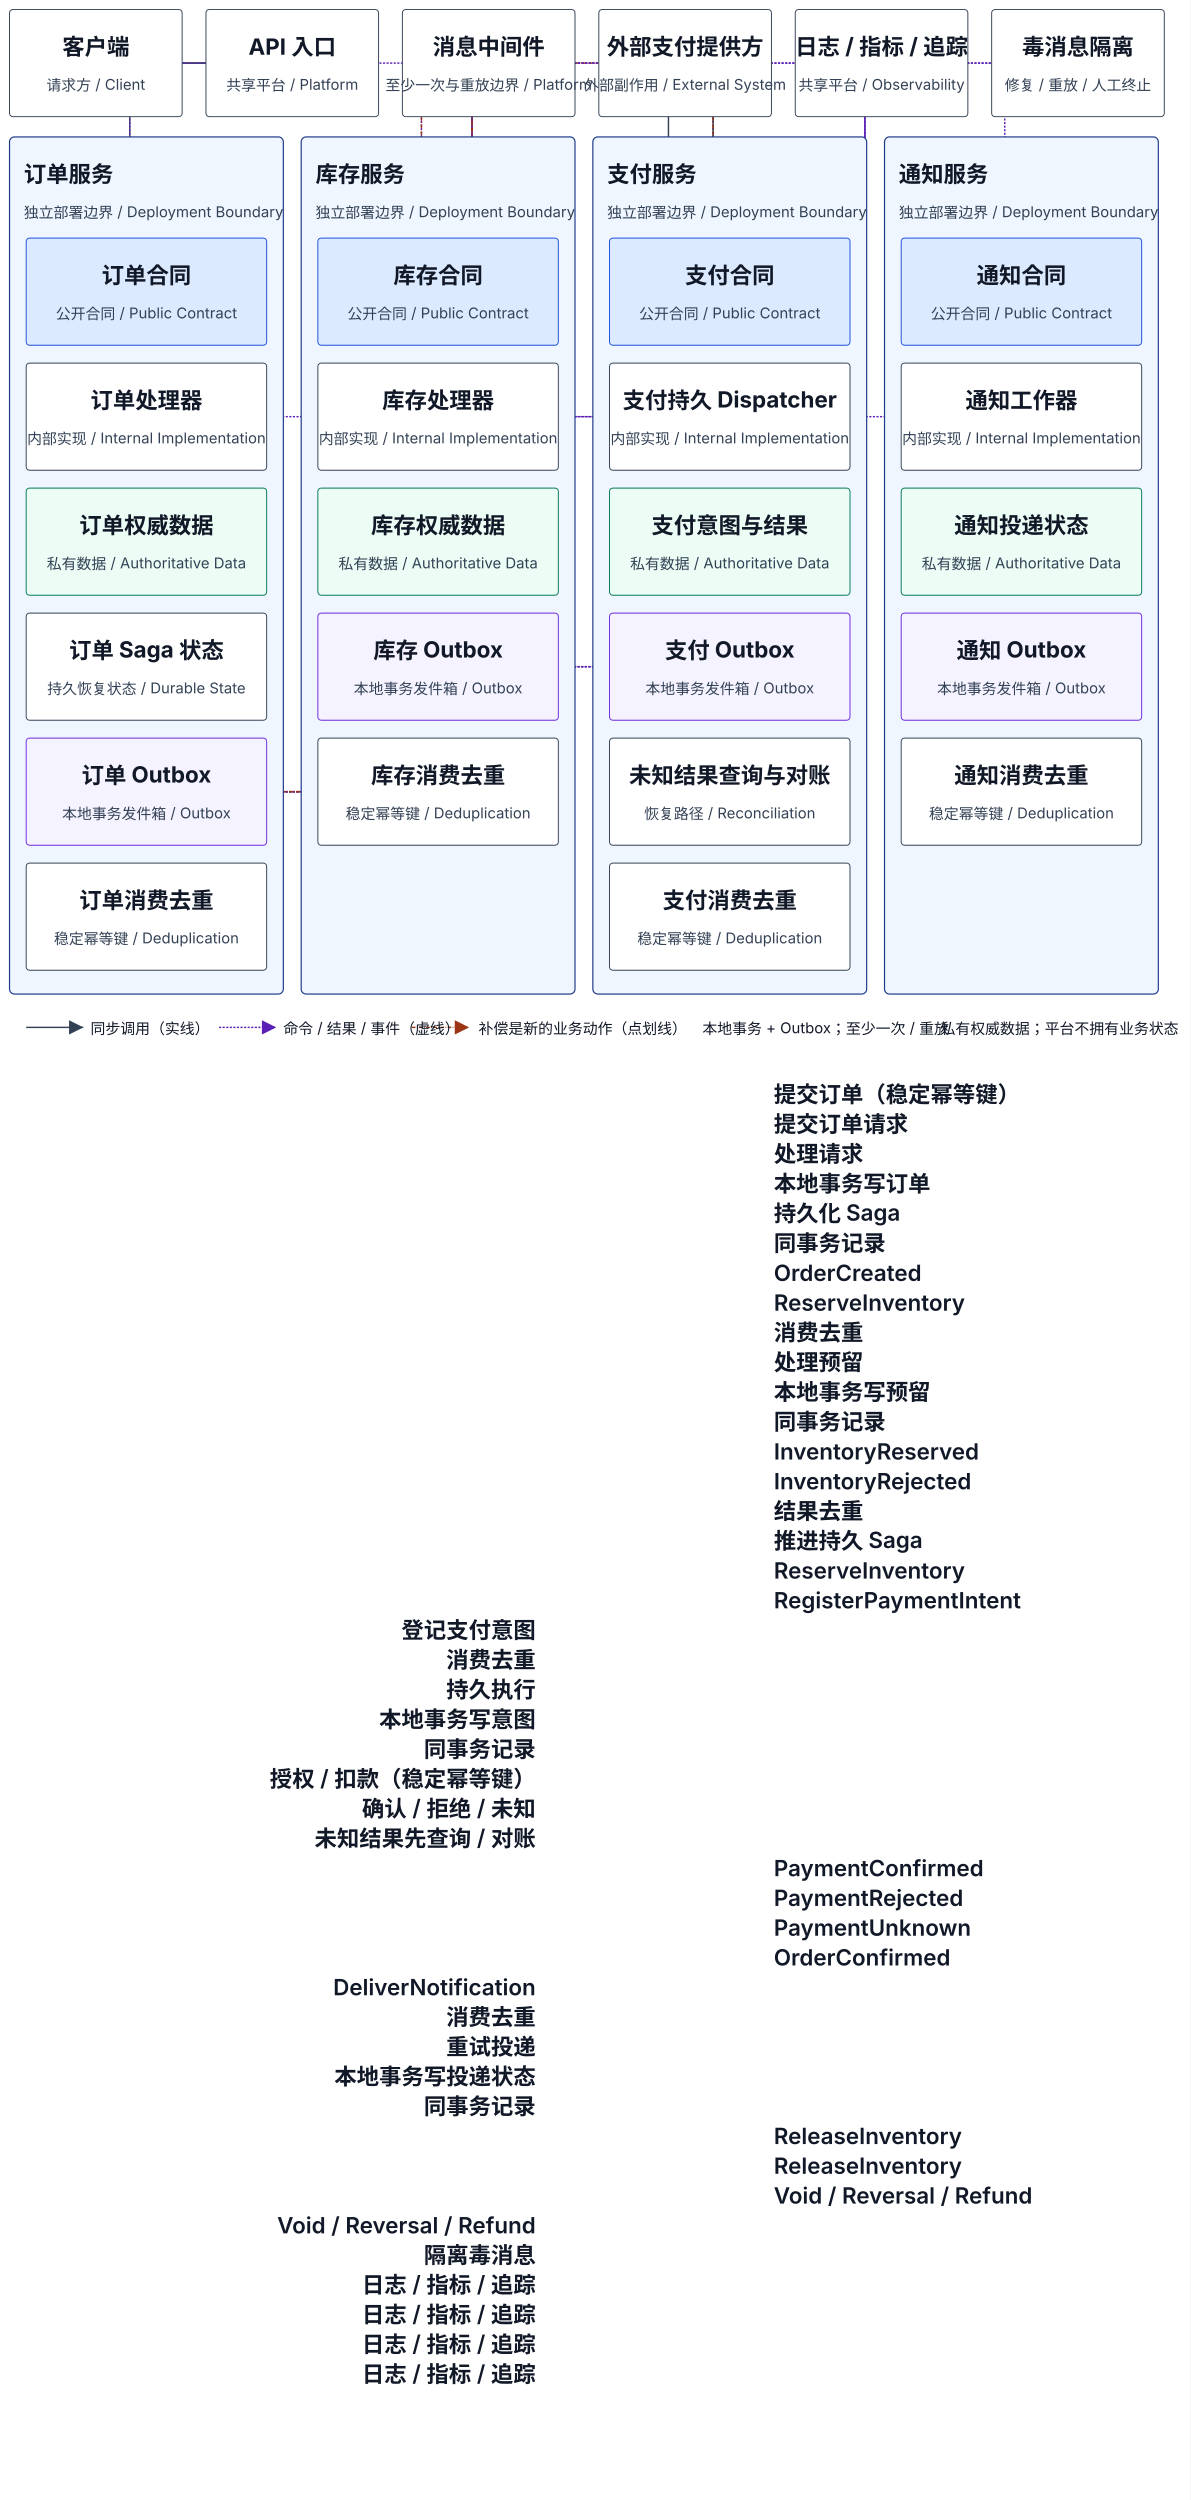
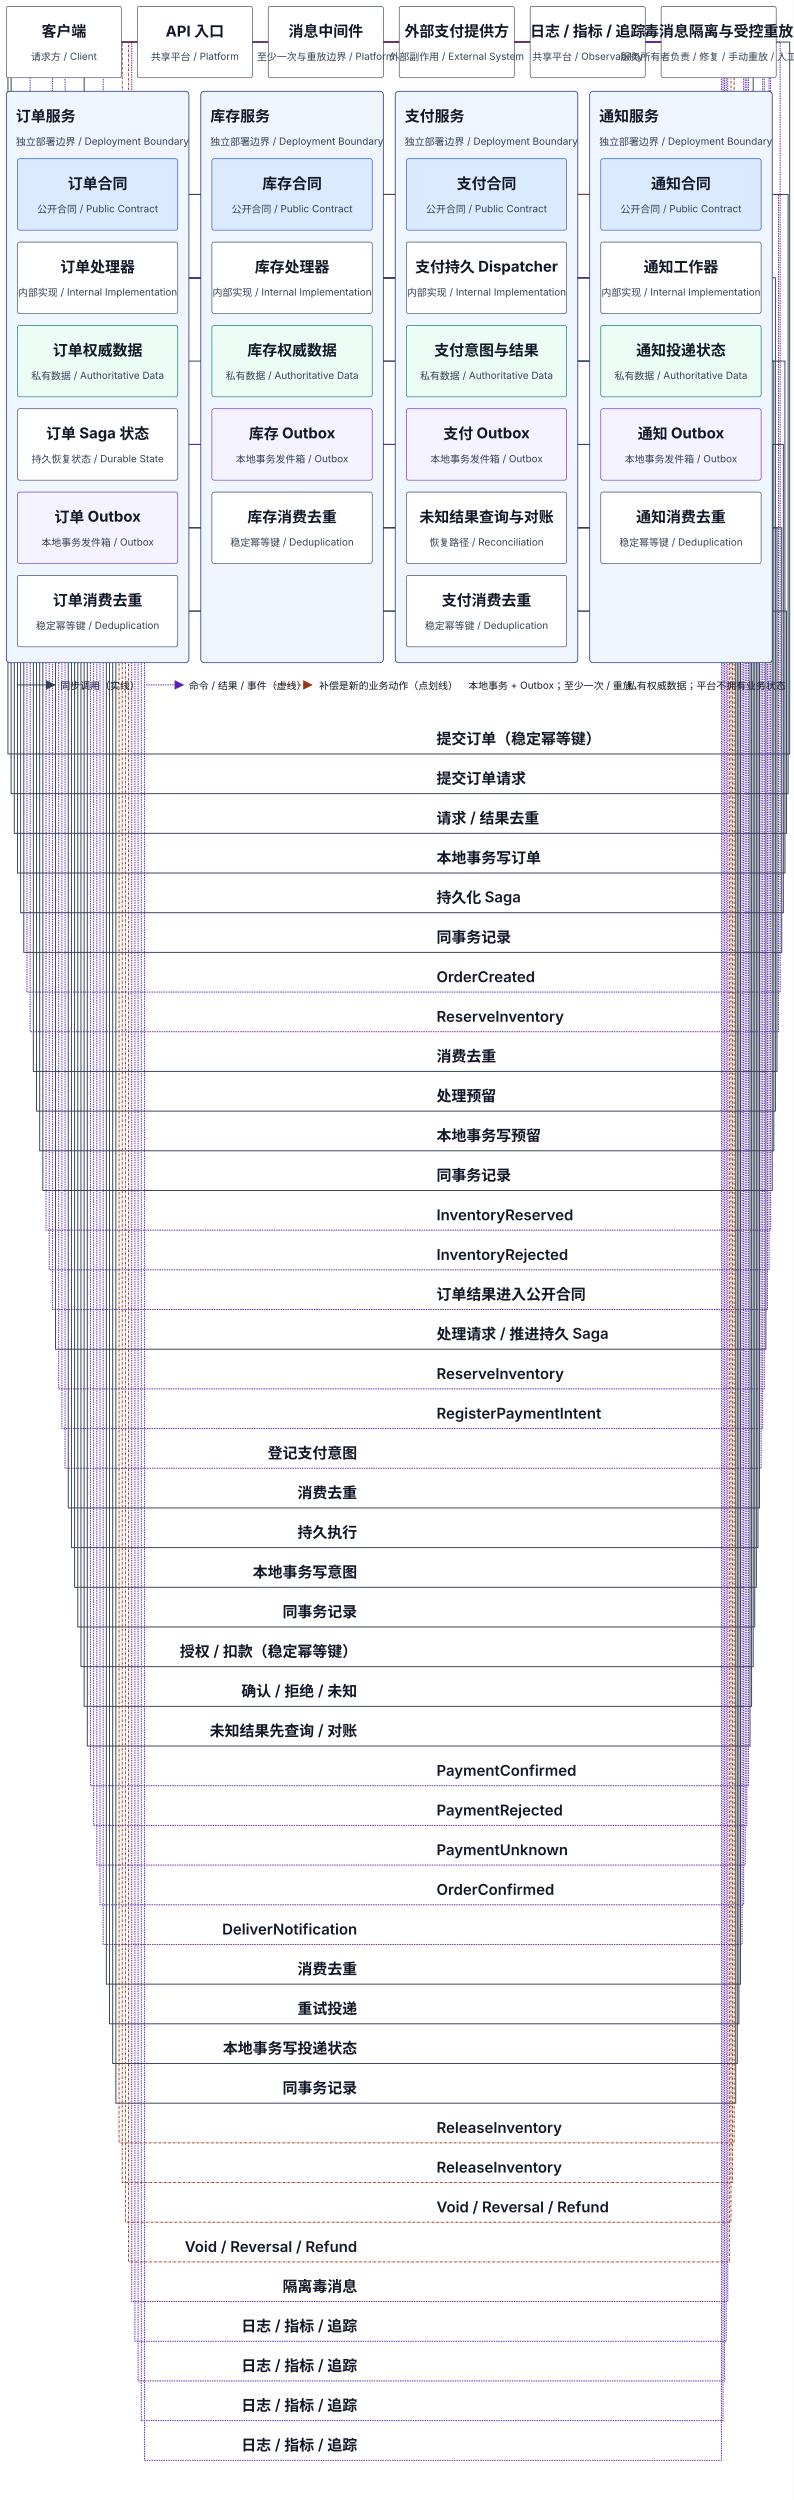
- <svg xmlns="http://www.w3.org/2000/svg" viewBox="0 0 10000 21000" role="img" aria-labelledby="sty05-title sty05-desc" data-authoring-to-render-scale="0.08" data-edge-stroke-clearance-css="8" data-edge-marker-clearance-css="16" data-edge-node-clearance-css="12" data-edge-boundary-clearance-css="12" data-header-inner-stroke-padding-css="12">
+ <svg xmlns="http://www.w3.org/2000/svg" viewBox="0 0 10000 31500" role="img" aria-labelledby="sty05-title sty05-desc" data-authoring-to-render-scale="0.08" data-edge-stroke-clearance-css="8" data-edge-marker-clearance-css="16" data-edge-node-clearance-css="12" data-edge-boundary-clearance-css="12" data-header-inner-stroke-padding-css="12" data-edge-own-stroke-max-clearance-css="24">
  <defs>
    <marker id="arrow-sync" viewBox="0 0 10 10" refX="10" refY="5" markerWidth="10" markerHeight="10" markerUnits="strokeWidth" orient="auto">
      <path d="M0 0 L10 5 L0 10 Z" fill="#334155" />
    </marker>
    <marker id="arrow-message" viewBox="0 0 10 10" refX="10" refY="5" markerWidth="10" markerHeight="10" markerUnits="strokeWidth" orient="auto">
      <path d="M0 0 L10 5 L0 10 Z" fill="#5B21B6" />
    </marker>
    <marker id="arrow-compensation" viewBox="0 0 10 10" refX="10" refY="5" markerWidth="10" markerHeight="10" markerUnits="strokeWidth" orient="auto">
      <path d="M0 0 L10 5 L0 10 Z" fill="#9A3412" />
    </marker>
  </defs>
  <style>
    text { font-family: Inter, "Noto Sans SC", "Microsoft YaHei", sans-serif; }
    .service-boundary { fill: #EFF6FF; stroke: #1E3A8A; stroke-width: 10; }
    .contract-node { fill: #DBEAFE; stroke: #1D4ED8; stroke-width: 8; }
    .process-node { fill: #FFFFFF; stroke: #334155; stroke-width: 8; }
    .data-node { fill: #ECFDF5; stroke: #047857; stroke-width: 8; }
    .outbox-node { fill: #F5F3FF; stroke: #6D28D9; stroke-width: 8; }
    .node-title, .boundary-title { fill: #111827; font-size: 188px; font-weight: 700; }
    .node-type { fill: #334155; font-size: 125px; }
    .sync { fill: none; stroke: #334155; stroke-width: 12; stroke-dasharray: none; marker-end: url(#arrow-sync); }
    .message { fill: none; stroke: #5B21B6; stroke-width: 12; stroke-dasharray: 18 12; marker-end: url(#arrow-message); }
    .compensation { fill: none; stroke: #9A3412; stroke-width: 12; stroke-dasharray: 30 12 6 12; marker-end: url(#arrow-compensation); }
    .edge-label { fill: #111827; font-size: 188px; font-weight: 600; }
    .legend-label { fill: #111827; font-size: 125px; }
  </style>
-   <rect data-canvas-role="background" x="0" y="0" width="10000" height="21000" fill="#FFFFFF" />
-   <path class="edge sync" data-edge-id="request-entry" data-source="client" data-target="api-entry" d="M805 530 H2315 V530 H2455" />
-   <text class="edge-label" data-edge-id="request-entry" x="6500" y="9260">提交订单（稳定幂等键）</text>
-   <path class="edge sync" data-edge-id="api-order-request" data-source="api-entry" data-target="order-contract" d="M2455 530 H1090 V2450 H1230" />
-   <text class="edge-label" data-edge-id="api-order-request" x="6500" y="9510">提交订单请求</text>
-   <path class="edge sync" data-edge-id="order-contract-dispatch" data-source="order-contract" data-target="order-handler" d="M1230 2450 H1090 V3500 H1230" />
-   <text class="edge-label" data-edge-id="order-contract-dispatch" x="6500" y="9760">处理请求</text>
-   <path class="edge sync" data-edge-id="order-owned-data-write" data-source="order-handler" data-target="order-data" d="M1230 3500 H1090 V4550 H1230" />
-   <text class="edge-label" data-edge-id="order-owned-data-write" x="6500" y="10010">本地事务写订单</text>
-   <path class="edge sync" data-edge-id="order-saga-state-write" data-source="order-handler" data-target="order-saga-state" d="M1230 3500 H1090 V5600 H1230" />
-   <text class="edge-label" data-edge-id="order-saga-state-write" x="6500" y="10260">持久化 Saga</text>
-   <path class="edge sync" data-edge-id="order-outbox-write" data-source="order-handler" data-target="order-outbox" d="M1230 3500 H1090 V6650 H1230" />
-   <text class="edge-label" data-edge-id="order-outbox-write" x="6500" y="10510">同事务记录</text>
-   <path class="edge message" data-edge-id="order-created" data-source="order-outbox" data-target="message-broker" d="M1230 6650 H3965 V530 H4105" />
-   <text class="edge-label" data-edge-id="order-created" x="6500" y="10760">OrderCreated</text>
-   <path class="edge message" data-edge-id="reserve-inventory-command" data-source="message-broker" data-target="inventory-contract" d="M4105 530 H3540 V2450 H3680" />
-   <text class="edge-label" data-edge-id="reserve-inventory-command" x="6500" y="11010">ReserveInventory</text>
-   <path class="edge sync" data-edge-id="inventory-consumer-deduplication" data-source="inventory-contract" data-target="inventory-consumer-dedup" d="M3680 2450 H3540 V6650 H3680" />
-   <text class="edge-label" data-edge-id="inventory-consumer-deduplication" x="6500" y="11260">消费去重</text>
-   <path class="edge sync" data-edge-id="inventory-contract-dispatch" data-source="inventory-consumer-dedup" data-target="inventory-handler" d="M3680 6650 H3540 V3500 H3680" />
-   <text class="edge-label" data-edge-id="inventory-contract-dispatch" x="6500" y="11510">处理预留</text>
-   <path class="edge sync" data-edge-id="inventory-owned-data-write" data-source="inventory-handler" data-target="inventory-data" d="M3680 3500 H3540 V4550 H3680" />
-   <text class="edge-label" data-edge-id="inventory-owned-data-write" x="6500" y="11760">本地事务写预留</text>
-   <path class="edge sync" data-edge-id="inventory-outbox-write" data-source="inventory-handler" data-target="inventory-outbox" d="M3680 3500 H3540 V5600 H3680" />
-   <text class="edge-label" data-edge-id="inventory-outbox-write" x="6500" y="12010">同事务记录</text>
-   <path class="edge message" data-edge-id="inventory-reserved-result" data-source="inventory-outbox" data-target="message-broker" d="M3680 5600 H3965 V530 H4105" />
-   <text class="edge-label" data-edge-id="inventory-reserved-result" x="6500" y="12260">InventoryReserved</text>
-   <path class="edge message" data-edge-id="inventory-rejected-result" data-source="inventory-outbox" data-target="message-broker" d="M3680 5600 H3965 V530 H4105" />
-   <text class="edge-label" data-edge-id="inventory-rejected-result" x="6500" y="12510">InventoryRejected</text>
-   <path class="edge message" data-edge-id="order-result-deduplication" data-source="message-broker" data-target="order-consumer-dedup" d="M4105 530 H1090 V7700 H1230" />
-   <text class="edge-label" data-edge-id="order-result-deduplication" x="6500" y="12760">结果去重</text>
-   <path class="edge sync" data-edge-id="order-result-dispatch" data-source="order-consumer-dedup" data-target="order-handler" d="M1230 7700 H1090 V3500 H1230" />
-   <text class="edge-label" data-edge-id="order-result-dispatch" x="6500" y="13010">推进持久 Saga</text>
-   <path class="edge message" data-edge-id="reserve-inventory-publication" data-source="order-outbox" data-target="message-broker" d="M1230 6650 H3965 V530 H4105" />
-   <text class="edge-label" data-edge-id="reserve-inventory-publication" x="6500" y="13260">ReserveInventory</text>
-   <path class="edge message" data-edge-id="register-payment-intent" data-source="order-outbox" data-target="message-broker" d="M1230 6650 H3965 V530 H4105" />
-   <text class="edge-label" data-edge-id="register-payment-intent" x="6500" y="13510">RegisterPaymentIntent</text>
-   <path class="edge message" data-edge-id="payment-command-delivery" data-source="message-broker" data-target="payment-contract" d="M4105 530 H5990 V2450 H6130" />
-   <text class="edge-label" data-edge-id="payment-command-delivery" x="4500" text-anchor="end" y="13760">登记支付意图</text>
-   <path class="edge sync" data-edge-id="payment-consumer-deduplication" data-source="payment-contract" data-target="payment-consumer-dedup" d="M6130 2450 H5990 V7700 H6130" />
-   <text class="edge-label" data-edge-id="payment-consumer-deduplication" x="4500" text-anchor="end" y="14010">消费去重</text>
-   <path class="edge sync" data-edge-id="payment-contract-dispatch" data-source="payment-consumer-dedup" data-target="payment-dispatcher" d="M6130 7700 H5990 V3500 H6130" />
-   <text class="edge-label" data-edge-id="payment-contract-dispatch" x="4500" text-anchor="end" y="14260">持久执行</text>
-   <path class="edge sync" data-edge-id="payment-owned-data-write" data-source="payment-dispatcher" data-target="payment-data" d="M6130 3500 H5990 V4550 H6130" />
-   <text class="edge-label" data-edge-id="payment-owned-data-write" x="4500" text-anchor="end" y="14510">本地事务写意图</text>
-   <path class="edge sync" data-edge-id="payment-outbox-write" data-source="payment-dispatcher" data-target="payment-outbox" d="M6130 3500 H5990 V5600 H6130" />
-   <text class="edge-label" data-edge-id="payment-outbox-write" x="4500" text-anchor="end" y="14760">同事务记录</text>
-   <path class="edge sync" data-edge-id="provider-authorization" data-source="payment-dispatcher" data-target="payment-provider" d="M6130 3500 H5615 V530 H5755" />
-   <text class="edge-label" data-edge-id="provider-authorization" x="4500" text-anchor="end" y="15010">授权 / 扣款（稳定幂等键）</text>
-   <path class="edge sync" data-edge-id="provider-result" data-source="payment-provider" data-target="payment-dispatcher" d="M5755 530 H5990 V3500 H6130" />
-   <text class="edge-label" data-edge-id="provider-result" x="4500" text-anchor="end" y="15260">确认 / 拒绝 / 未知</text>
-   <path class="edge sync" data-edge-id="payment-unknown-reconciliation" data-source="payment-dispatcher" data-target="payment-reconciliation" d="M6130 3500 H5990 V6650 H6130" />
-   <text class="edge-label" data-edge-id="payment-unknown-reconciliation" x="4500" text-anchor="end" y="15510">未知结果先查询 / 对账</text>
-   <path class="edge message" data-edge-id="payment-confirmed" data-source="payment-outbox" data-target="message-broker" d="M6130 5600 H3965 V530 H4105" />
-   <text class="edge-label" data-edge-id="payment-confirmed" x="6500" y="15760">PaymentConfirmed</text>
-   <path class="edge message" data-edge-id="payment-rejected" data-source="payment-outbox" data-target="message-broker" d="M6130 5600 H3965 V530 H4105" />
-   <text class="edge-label" data-edge-id="payment-rejected" x="6500" y="16010">PaymentRejected</text>
-   <path class="edge message" data-edge-id="payment-unknown" data-source="payment-outbox" data-target="message-broker" d="M6130 5600 H3965 V530 H4105" />
-   <text class="edge-label" data-edge-id="payment-unknown" x="6500" y="16260">PaymentUnknown</text>
-   <path class="edge message" data-edge-id="order-confirmed" data-source="order-outbox" data-target="message-broker" d="M1230 6650 H3965 V530 H4105" />
-   <text class="edge-label" data-edge-id="order-confirmed" x="6500" y="16510">OrderConfirmed</text>
-   <path class="edge message" data-edge-id="notification-delivery" data-source="message-broker" data-target="notification-contract" d="M4105 530 H8440 V2450 H8580" />
-   <text class="edge-label" data-edge-id="notification-delivery" x="4500" text-anchor="end" y="16760">DeliverNotification</text>
-   <path class="edge sync" data-edge-id="notification-consumer-deduplication" data-source="notification-contract" data-target="notification-consumer-dedup" d="M8580 2450 H8440 V6650 H8580" />
-   <text class="edge-label" data-edge-id="notification-consumer-deduplication" x="4500" text-anchor="end" y="17010">消费去重</text>
-   <path class="edge sync" data-edge-id="notification-contract-dispatch" data-source="notification-consumer-dedup" data-target="notification-worker" d="M8580 6650 H8440 V3500 H8580" />
-   <text class="edge-label" data-edge-id="notification-contract-dispatch" x="4500" text-anchor="end" y="17260">重试投递</text>
-   <path class="edge sync" data-edge-id="notification-owned-data-write" data-source="notification-worker" data-target="notification-data" d="M8580 3500 H8440 V4550 H8580" />
-   <text class="edge-label" data-edge-id="notification-owned-data-write" x="4500" text-anchor="end" y="17510">本地事务写投递状态</text>
-   <path class="edge sync" data-edge-id="notification-outbox-write" data-source="notification-worker" data-target="notification-outbox" d="M8580 3500 H8440 V5600 H8580" />
-   <text class="edge-label" data-edge-id="notification-outbox-write" x="4500" text-anchor="end" y="17760">同事务记录</text>
-   <path class="edge compensation" data-edge-id="release-inventory-compensation-publication" data-source="order-outbox" data-target="message-broker" d="M1230 6650 H3965 V530 H4105" />
-   <text class="edge-label" data-edge-id="release-inventory-compensation-publication" x="6500" y="18010">ReleaseInventory</text>
-   <path class="edge compensation" data-edge-id="release-inventory-compensation" data-source="message-broker" data-target="inventory-contract" d="M4105 530 H3540 V2450 H3680" />
-   <text class="edge-label" data-edge-id="release-inventory-compensation" x="6500" y="18260">ReleaseInventory</text>
-   <path class="edge compensation" data-edge-id="payment-compensation-publication" data-source="order-outbox" data-target="message-broker" d="M1230 6650 H3965 V530 H4105" />
-   <text class="edge-label" data-edge-id="payment-compensation-publication" x="6500" y="18510">Void / Reversal / Refund</text>
-   <path class="edge compensation" data-edge-id="payment-void-reversal-refund" data-source="message-broker" data-target="payment-contract" d="M4105 530 H5990 V2450 H6130" />
-   <text class="edge-label" data-edge-id="payment-void-reversal-refund" x="4500" text-anchor="end" y="18760">Void / Reversal / Refund</text>
-   <path class="edge message" data-edge-id="poison-message-routing" data-source="message-broker" data-target="poison-message-isolation" d="M4105 530 H8915 V530 H9055" />
-   <text class="edge-label" data-edge-id="poison-message-routing" x="4500" text-anchor="end" y="19010">隔离毒消息</text>
-   <path class="edge message" data-edge-id="order-observability-signal" data-source="order-handler" data-target="observability-platform" d="M1230 3500 H7265 V530 H7405" />
-   <text class="edge-label" data-edge-id="order-observability-signal" x="4500" text-anchor="end" y="19260">日志 / 指标 / 追踪</text>
-   <path class="edge message" data-edge-id="inventory-observability-signal" data-source="inventory-handler" data-target="observability-platform" d="M3680 3500 H7265 V530 H7405" />
-   <text class="edge-label" data-edge-id="inventory-observability-signal" x="4500" text-anchor="end" y="19510">日志 / 指标 / 追踪</text>
-   <path class="edge message" data-edge-id="payment-observability-signal" data-source="payment-dispatcher" data-target="observability-platform" d="M6130 3500 H7265 V530 H7405" />
-   <text class="edge-label" data-edge-id="payment-observability-signal" x="4500" text-anchor="end" y="19760">日志 / 指标 / 追踪</text>
-   <path class="edge message" data-edge-id="notification-observability-signal" data-source="notification-worker" data-target="observability-platform" d="M8580 3500 H7265 V530 H7405" />
-   <text class="edge-label" data-edge-id="notification-observability-signal" x="4500" text-anchor="end" y="20010">日志 / 指标 / 追踪</text>
+   <rect data-canvas-role="background" x="0" y="0" width="10000" height="31500" fill="#FFFFFF" />
+   <path class="edge sync" data-edge-id="request-entry" data-source="client" data-target="api-entry" d="M805 530 H100 V9500 H9950 V530 H2455" />
+   <text class="edge-label" data-edge-id="request-entry" x="5500" y="9375" text-anchor="start">提交订单（稳定幂等键）</text>
+   <path class="edge sync" data-edge-id="api-order-request" data-source="api-entry" data-target="order-contract" d="M2455 530 H140 V10000 H9930 V2450 H1230" />
+   <text class="edge-label" data-edge-id="api-order-request" x="5500" y="9875" text-anchor="start">提交订单请求</text>
+   <path class="edge sync" data-edge-id="order-contract-dispatch" data-source="order-contract" data-target="order-consumer-dedup" d="M1230 2450 H180 V10500 H9910 V7700 H1230" />
+   <text class="edge-label" data-edge-id="order-contract-dispatch" x="5500" y="10375" text-anchor="start">请求 / 结果去重</text>
+   <path class="edge sync" data-edge-id="order-owned-data-write" data-source="order-handler" data-target="order-data" d="M1230 3500 H220 V11000 H9890 V4550 H1230" />
+   <text class="edge-label" data-edge-id="order-owned-data-write" x="5500" y="10875" text-anchor="start">本地事务写订单</text>
+   <path class="edge sync" data-edge-id="order-saga-state-write" data-source="order-handler" data-target="order-saga-state" d="M1230 3500 H260 V11500 H9870 V5600 H1230" />
+   <text class="edge-label" data-edge-id="order-saga-state-write" x="5500" y="11375" text-anchor="start">持久化 Saga</text>
+   <path class="edge sync" data-edge-id="order-outbox-write" data-source="order-handler" data-target="order-outbox" d="M1230 3500 H300 V12000 H9850 V6650 H1230" />
+   <text class="edge-label" data-edge-id="order-outbox-write" x="5500" y="11875" text-anchor="start">同事务记录</text>
+   <path class="edge message" data-edge-id="order-created" data-source="order-outbox" data-target="message-broker" d="M1230 6650 H340 V12500 H9830 V530 H4105" />
+   <text class="edge-label" data-edge-id="order-created" x="5500" y="12375" text-anchor="start">OrderCreated</text>
+   <path class="edge message" data-edge-id="reserve-inventory-command" data-source="message-broker" data-target="inventory-contract" d="M4105 530 H380 V13000 H9810 V2450 H3680" />
+   <text class="edge-label" data-edge-id="reserve-inventory-command" x="5500" y="12875" text-anchor="start">ReserveInventory</text>
+   <path class="edge sync" data-edge-id="inventory-consumer-deduplication" data-source="inventory-contract" data-target="inventory-consumer-dedup" d="M3680 2450 H420 V13500 H9790 V6650 H3680" />
+   <text class="edge-label" data-edge-id="inventory-consumer-deduplication" x="5500" y="13375" text-anchor="start">消费去重</text>
+   <path class="edge sync" data-edge-id="inventory-contract-dispatch" data-source="inventory-consumer-dedup" data-target="inventory-handler" d="M3680 6650 H460 V14000 H9770 V3500 H3680" />
+   <text class="edge-label" data-edge-id="inventory-contract-dispatch" x="5500" y="13875" text-anchor="start">处理预留</text>
+   <path class="edge sync" data-edge-id="inventory-owned-data-write" data-source="inventory-handler" data-target="inventory-data" d="M3680 3500 H500 V14500 H9750 V4550 H3680" />
+   <text class="edge-label" data-edge-id="inventory-owned-data-write" x="5500" y="14375" text-anchor="start">本地事务写预留</text>
+   <path class="edge sync" data-edge-id="inventory-outbox-write" data-source="inventory-handler" data-target="inventory-outbox" d="M3680 3500 H540 V15000 H9730 V5600 H3680" />
+   <text class="edge-label" data-edge-id="inventory-outbox-write" x="5500" y="14875" text-anchor="start">同事务记录</text>
+   <path class="edge message" data-edge-id="inventory-reserved-result" data-source="inventory-outbox" data-target="message-broker" d="M3680 5600 H580 V15500 H9710 V530 H4105" />
+   <text class="edge-label" data-edge-id="inventory-reserved-result" x="5500" y="15375" text-anchor="start">InventoryReserved</text>
+   <path class="edge message" data-edge-id="inventory-rejected-result" data-source="inventory-outbox" data-target="message-broker" d="M3680 5600 H620 V16000 H9690 V530 H4105" />
+   <text class="edge-label" data-edge-id="inventory-rejected-result" x="5500" y="15875" text-anchor="start">InventoryRejected</text>
+   <path class="edge message" data-edge-id="order-result-deduplication" data-source="message-broker" data-target="order-contract" d="M4105 530 H660 V16500 H9670 V2450 H1230" />
+   <text class="edge-label" data-edge-id="order-result-deduplication" x="5500" y="16375" text-anchor="start">订单结果进入公开合同</text>
+   <path class="edge sync" data-edge-id="order-result-dispatch" data-source="order-consumer-dedup" data-target="order-handler" d="M1230 7700 H700 V17000 H9650 V3500 H1230" />
+   <text class="edge-label" data-edge-id="order-result-dispatch" x="5500" y="16875" text-anchor="start">处理请求 / 推进持久 Saga</text>
+   <path class="edge message" data-edge-id="reserve-inventory-publication" data-source="order-outbox" data-target="message-broker" d="M1230 6650 H740 V17500 H9630 V530 H4105" />
+   <text class="edge-label" data-edge-id="reserve-inventory-publication" x="5500" y="17375" text-anchor="start">ReserveInventory</text>
+   <path class="edge message" data-edge-id="register-payment-intent" data-source="order-outbox" data-target="message-broker" d="M1230 6650 H780 V18000 H9610 V530 H4105" />
+   <text class="edge-label" data-edge-id="register-payment-intent" x="5500" y="17875" text-anchor="start">RegisterPaymentIntent</text>
+   <path class="edge message" data-edge-id="payment-command-delivery" data-source="message-broker" data-target="payment-contract" d="M4105 530 H820 V18500 H9590 V2450 H6130" />
+   <text class="edge-label" data-edge-id="payment-command-delivery" x="4500" y="18375" text-anchor="end">登记支付意图</text>
+   <path class="edge sync" data-edge-id="payment-consumer-deduplication" data-source="payment-contract" data-target="payment-consumer-dedup" d="M6130 2450 H860 V19000 H9570 V7700 H6130" />
+   <text class="edge-label" data-edge-id="payment-consumer-deduplication" x="4500" y="18875" text-anchor="end">消费去重</text>
+   <path class="edge sync" data-edge-id="payment-contract-dispatch" data-source="payment-consumer-dedup" data-target="payment-dispatcher" d="M6130 7700 H900 V19500 H9550 V3500 H6130" />
+   <text class="edge-label" data-edge-id="payment-contract-dispatch" x="4500" y="19375" text-anchor="end">持久执行</text>
+   <path class="edge sync" data-edge-id="payment-owned-data-write" data-source="payment-dispatcher" data-target="payment-data" d="M6130 3500 H940 V20000 H9530 V4550 H6130" />
+   <text class="edge-label" data-edge-id="payment-owned-data-write" x="4500" y="19875" text-anchor="end">本地事务写意图</text>
+   <path class="edge sync" data-edge-id="payment-outbox-write" data-source="payment-dispatcher" data-target="payment-outbox" d="M6130 3500 H980 V20500 H9510 V5600 H6130" />
+   <text class="edge-label" data-edge-id="payment-outbox-write" x="4500" y="20375" text-anchor="end">同事务记录</text>
+   <path class="edge sync" data-edge-id="provider-authorization" data-source="payment-dispatcher" data-target="payment-provider" d="M6130 3500 H1020 V21000 H9490 V530 H5755" />
+   <text class="edge-label" data-edge-id="provider-authorization" x="4500" y="20875" text-anchor="end">授权 / 扣款（稳定幂等键）</text>
+   <path class="edge sync" data-edge-id="provider-result" data-source="payment-provider" data-target="payment-contract" d="M5755 530 H1060 V21500 H9470 V2450 H6130" />
+   <text class="edge-label" data-edge-id="provider-result" x="4500" y="21375" text-anchor="end">确认 / 拒绝 / 未知</text>
+   <path class="edge sync" data-edge-id="payment-unknown-reconciliation" data-source="payment-dispatcher" data-target="payment-reconciliation" d="M6130 3500 H1100 V22000 H9450 V6650 H6130" />
+   <text class="edge-label" data-edge-id="payment-unknown-reconciliation" x="4500" y="21875" text-anchor="end">未知结果先查询 / 对账</text>
+   <path class="edge message" data-edge-id="payment-confirmed" data-source="payment-outbox" data-target="message-broker" d="M6130 5600 H1140 V22500 H9430 V530 H4105" />
+   <text class="edge-label" data-edge-id="payment-confirmed" x="5500" y="22375" text-anchor="start">PaymentConfirmed</text>
+   <path class="edge message" data-edge-id="payment-rejected" data-source="payment-outbox" data-target="message-broker" d="M6130 5600 H1180 V23000 H9410 V530 H4105" />
+   <text class="edge-label" data-edge-id="payment-rejected" x="5500" y="22875" text-anchor="start">PaymentRejected</text>
+   <path class="edge message" data-edge-id="payment-unknown" data-source="payment-outbox" data-target="message-broker" d="M6130 5600 H1220 V23500 H9390 V530 H4105" />
+   <text class="edge-label" data-edge-id="payment-unknown" x="5500" y="23375" text-anchor="start">PaymentUnknown</text>
+   <path class="edge message" data-edge-id="order-confirmed" data-source="order-outbox" data-target="message-broker" d="M1230 6650 H1260 V24000 H9370 V530 H4105" />
+   <text class="edge-label" data-edge-id="order-confirmed" x="5500" y="23875" text-anchor="start">OrderConfirmed</text>
+   <path class="edge message" data-edge-id="notification-delivery" data-source="message-broker" data-target="notification-contract" d="M4105 530 H1300 V24500 H9350 V2450 H8580" />
+   <text class="edge-label" data-edge-id="notification-delivery" x="4500" y="24375" text-anchor="end">DeliverNotification</text>
+   <path class="edge sync" data-edge-id="notification-consumer-deduplication" data-source="notification-contract" data-target="notification-consumer-dedup" d="M8580 2450 H1340 V25000 H9330 V6650 H8580" />
+   <text class="edge-label" data-edge-id="notification-consumer-deduplication" x="4500" y="24875" text-anchor="end">消费去重</text>
+   <path class="edge sync" data-edge-id="notification-contract-dispatch" data-source="notification-consumer-dedup" data-target="notification-worker" d="M8580 6650 H1380 V25500 H9310 V3500 H8580" />
+   <text class="edge-label" data-edge-id="notification-contract-dispatch" x="4500" y="25375" text-anchor="end">重试投递</text>
+   <path class="edge sync" data-edge-id="notification-owned-data-write" data-source="notification-worker" data-target="notification-data" d="M8580 3500 H1420 V26000 H9290 V4550 H8580" />
+   <text class="edge-label" data-edge-id="notification-owned-data-write" x="4500" y="25875" text-anchor="end">本地事务写投递状态</text>
+   <path class="edge sync" data-edge-id="notification-outbox-write" data-source="notification-worker" data-target="notification-outbox" d="M8580 3500 H1460 V26500 H9270 V5600 H8580" />
+   <text class="edge-label" data-edge-id="notification-outbox-write" x="4500" y="26375" text-anchor="end">同事务记录</text>
+   <path class="edge compensation" data-edge-id="release-inventory-compensation-publication" data-source="order-outbox" data-target="message-broker" d="M1230 6650 H1500 V27000 H9250 V530 H4105" />
+   <text class="edge-label" data-edge-id="release-inventory-compensation-publication" x="5500" y="26875" text-anchor="start">ReleaseInventory</text>
+   <path class="edge compensation" data-edge-id="release-inventory-compensation" data-source="message-broker" data-target="inventory-contract" d="M4105 530 H1540 V27500 H9230 V2450 H3680" />
+   <text class="edge-label" data-edge-id="release-inventory-compensation" x="5500" y="27375" text-anchor="start">ReleaseInventory</text>
+   <path class="edge compensation" data-edge-id="payment-compensation-publication" data-source="order-outbox" data-target="message-broker" d="M1230 6650 H1580 V28000 H9210 V530 H4105" />
+   <text class="edge-label" data-edge-id="payment-compensation-publication" x="5500" y="27875" text-anchor="start">Void / Reversal / Refund</text>
+   <path class="edge compensation" data-edge-id="payment-void-reversal-refund" data-source="message-broker" data-target="payment-contract" d="M4105 530 H1620 V28500 H9190 V2450 H6130" />
+   <text class="edge-label" data-edge-id="payment-void-reversal-refund" x="4500" y="28375" text-anchor="end">Void / Reversal / Refund</text>
+   <path class="edge message" data-edge-id="poison-message-routing" data-source="message-broker" data-target="poison-message-isolation" d="M4105 530 H1660 V29000 H9170 V530 H9055" />
+   <text class="edge-label" data-edge-id="poison-message-routing" x="4500" y="28875" text-anchor="end">隔离毒消息</text>
+   <path class="edge message" data-edge-id="order-observability-signal" data-source="order-handler" data-target="observability-platform" d="M1230 3500 H1700 V29500 H9150 V530 H7405" />
+   <text class="edge-label" data-edge-id="order-observability-signal" x="4500" y="29375" text-anchor="end">日志 / 指标 / 追踪</text>
+   <path class="edge message" data-edge-id="inventory-observability-signal" data-source="inventory-handler" data-target="observability-platform" d="M3680 3500 H1740 V30000 H9130 V530 H7405" />
+   <text class="edge-label" data-edge-id="inventory-observability-signal" x="4500" y="29875" text-anchor="end">日志 / 指标 / 追踪</text>
+   <path class="edge message" data-edge-id="payment-observability-signal" data-source="payment-dispatcher" data-target="observability-platform" d="M6130 3500 H1780 V30500 H9110 V530 H7405" />
+   <text class="edge-label" data-edge-id="payment-observability-signal" x="4500" y="30375" text-anchor="end">日志 / 指标 / 追踪</text>
+   <path class="edge message" data-edge-id="notification-observability-signal" data-source="notification-worker" data-target="observability-platform" d="M8580 3500 H1820 V31000 H9090 V530 H7405" />
+   <text class="edge-label" data-edge-id="notification-observability-signal" x="4500" y="30875" text-anchor="end">日志 / 指标 / 追踪</text>
  <g data-node-id="client" data-type-label="请求方 / Client" data-node-bounds="80 80 1450 900">
    <rect class="process-node" x="80" y="80" width="1450" height="900" rx="28" />
    <text class="node-title" data-text-role="title" x="805" y="460" text-anchor="middle" textLength="1210" lengthAdjust="spacingAndGlyphs">客户端</text>
    <text class="node-type" data-text-role="type" x="805" y="760" text-anchor="middle" textLength="1210" lengthAdjust="spacingAndGlyphs">请求方 / Client</text>
  </g>
  <g data-node-id="order-service-boundary" data-type-label="独立部署边界 / Deployment Boundary" data-node-bounds="80 1150 2300 7200">
    <rect class="service-boundary" x="80" y="1150" width="2300" height="7200" rx="42" />
    <text class="boundary-title" data-text-role="title" x="200" y="1530" text-anchor="start" textLength="2060" lengthAdjust="spacingAndGlyphs">订单服务</text>
    <text class="node-type" data-text-role="type" x="200" y="1830" text-anchor="start" textLength="2060" lengthAdjust="spacingAndGlyphs">独立部署边界 / Deployment Boundary</text>
  </g>
  <g data-node-id="inventory-service-boundary" data-type-label="独立部署边界 / Deployment Boundary" data-node-bounds="2530 1150 2300 7200">
    <rect class="service-boundary" x="2530" y="1150" width="2300" height="7200" rx="42" />
    <text class="boundary-title" data-text-role="title" x="2650" y="1530" text-anchor="start" textLength="2060" lengthAdjust="spacingAndGlyphs">库存服务</text>
    <text class="node-type" data-text-role="type" x="2650" y="1830" text-anchor="start" textLength="2060" lengthAdjust="spacingAndGlyphs">独立部署边界 / Deployment Boundary</text>
  </g>
  <g data-node-id="payment-service-boundary" data-type-label="独立部署边界 / Deployment Boundary" data-node-bounds="4980 1150 2300 7200">
    <rect class="service-boundary" x="4980" y="1150" width="2300" height="7200" rx="42" />
    <text class="boundary-title" data-text-role="title" x="5100" y="1530" text-anchor="start" textLength="2060" lengthAdjust="spacingAndGlyphs">支付服务</text>
    <text class="node-type" data-text-role="type" x="5100" y="1830" text-anchor="start" textLength="2060" lengthAdjust="spacingAndGlyphs">独立部署边界 / Deployment Boundary</text>
  </g>
  <g data-node-id="notification-service-boundary" data-type-label="独立部署边界 / Deployment Boundary" data-node-bounds="7430 1150 2300 7200">
    <rect class="service-boundary" x="7430" y="1150" width="2300" height="7200" rx="42" />
    <text class="boundary-title" data-text-role="title" x="7550" y="1530" text-anchor="start" textLength="2060" lengthAdjust="spacingAndGlyphs">通知服务</text>
    <text class="node-type" data-text-role="type" x="7550" y="1830" text-anchor="start" textLength="2060" lengthAdjust="spacingAndGlyphs">独立部署边界 / Deployment Boundary</text>
  </g>
  <g data-node-id="order-contract" data-type-label="公开合同 / Public Contract" data-node-bounds="220 2000 2020 900">
    <rect class="contract-node" x="220" y="2000" width="2020" height="900" rx="28" />
    <text class="node-title" data-text-role="title" x="1230" y="2380" text-anchor="middle" textLength="1780" lengthAdjust="spacingAndGlyphs">订单合同</text>
    <text class="node-type" data-text-role="type" x="1230" y="2680" text-anchor="middle" textLength="1780" lengthAdjust="spacingAndGlyphs">公开合同 / Public Contract</text>
  </g>
  <g data-node-id="order-handler" data-type-label="内部实现 / Internal Implementation" data-node-bounds="220 3050 2020 900">
    <rect class="process-node" x="220" y="3050" width="2020" height="900" rx="28" />
    <text class="node-title" data-text-role="title" x="1230" y="3430" text-anchor="middle" textLength="1780" lengthAdjust="spacingAndGlyphs">订单处理器</text>
    <text class="node-type" data-text-role="type" x="1230" y="3730" text-anchor="middle" textLength="1780" lengthAdjust="spacingAndGlyphs">内部实现 / Internal Implementation</text>
  </g>
  <g data-node-id="order-data" data-type-label="私有数据 / Authoritative Data" data-node-bounds="220 4100 2020 900">
    <rect class="data-node" x="220" y="4100" width="2020" height="900" rx="28" />
    <text class="node-title" data-text-role="title" x="1230" y="4480" text-anchor="middle" textLength="1780" lengthAdjust="spacingAndGlyphs">订单权威数据</text>
    <text class="node-type" data-text-role="type" x="1230" y="4780" text-anchor="middle" textLength="1780" lengthAdjust="spacingAndGlyphs">私有数据 / Authoritative Data</text>
  </g>
  <g data-node-id="order-saga-state" data-type-label="持久恢复状态 / Durable State" data-node-bounds="220 5150 2020 900">
    <rect class="process-node" x="220" y="5150" width="2020" height="900" rx="28" />
    <text class="node-title" data-text-role="title" x="1230" y="5530" text-anchor="middle" textLength="1780" lengthAdjust="spacingAndGlyphs">订单 Saga 状态</text>
    <text class="node-type" data-text-role="type" x="1230" y="5830" text-anchor="middle" textLength="1780" lengthAdjust="spacingAndGlyphs">持久恢复状态 / Durable State</text>
  </g>
  <g data-node-id="order-outbox" data-type-label="本地事务发件箱 / Outbox" data-node-bounds="220 6200 2020 900">
    <rect class="outbox-node" x="220" y="6200" width="2020" height="900" rx="28" />
    <text class="node-title" data-text-role="title" x="1230" y="6580" text-anchor="middle" textLength="1780" lengthAdjust="spacingAndGlyphs">订单 Outbox</text>
    <text class="node-type" data-text-role="type" x="1230" y="6880" text-anchor="middle" textLength="1780" lengthAdjust="spacingAndGlyphs">本地事务发件箱 / Outbox</text>
  </g>
  <g data-node-id="order-consumer-dedup" data-type-label="稳定幂等键 / Deduplication" data-node-bounds="220 7250 2020 900">
    <rect class="process-node" x="220" y="7250" width="2020" height="900" rx="28" />
    <text class="node-title" data-text-role="title" x="1230" y="7630" text-anchor="middle" textLength="1780" lengthAdjust="spacingAndGlyphs">订单消费去重</text>
    <text class="node-type" data-text-role="type" x="1230" y="7930" text-anchor="middle" textLength="1780" lengthAdjust="spacingAndGlyphs">稳定幂等键 / Deduplication</text>
  </g>
  <g data-node-id="inventory-contract" data-type-label="公开合同 / Public Contract" data-node-bounds="2670 2000 2020 900">
    <rect class="contract-node" x="2670" y="2000" width="2020" height="900" rx="28" />
    <text class="node-title" data-text-role="title" x="3680" y="2380" text-anchor="middle" textLength="1780" lengthAdjust="spacingAndGlyphs">库存合同</text>
    <text class="node-type" data-text-role="type" x="3680" y="2680" text-anchor="middle" textLength="1780" lengthAdjust="spacingAndGlyphs">公开合同 / Public Contract</text>
  </g>
  <g data-node-id="inventory-handler" data-type-label="内部实现 / Internal Implementation" data-node-bounds="2670 3050 2020 900">
    <rect class="process-node" x="2670" y="3050" width="2020" height="900" rx="28" />
    <text class="node-title" data-text-role="title" x="3680" y="3430" text-anchor="middle" textLength="1780" lengthAdjust="spacingAndGlyphs">库存处理器</text>
    <text class="node-type" data-text-role="type" x="3680" y="3730" text-anchor="middle" textLength="1780" lengthAdjust="spacingAndGlyphs">内部实现 / Internal Implementation</text>
  </g>
  <g data-node-id="inventory-data" data-type-label="私有数据 / Authoritative Data" data-node-bounds="2670 4100 2020 900">
    <rect class="data-node" x="2670" y="4100" width="2020" height="900" rx="28" />
    <text class="node-title" data-text-role="title" x="3680" y="4480" text-anchor="middle" textLength="1780" lengthAdjust="spacingAndGlyphs">库存权威数据</text>
    <text class="node-type" data-text-role="type" x="3680" y="4780" text-anchor="middle" textLength="1780" lengthAdjust="spacingAndGlyphs">私有数据 / Authoritative Data</text>
  </g>
  <g data-node-id="inventory-outbox" data-type-label="本地事务发件箱 / Outbox" data-node-bounds="2670 5150 2020 900">
    <rect class="outbox-node" x="2670" y="5150" width="2020" height="900" rx="28" />
    <text class="node-title" data-text-role="title" x="3680" y="5530" text-anchor="middle" textLength="1780" lengthAdjust="spacingAndGlyphs">库存 Outbox</text>
    <text class="node-type" data-text-role="type" x="3680" y="5830" text-anchor="middle" textLength="1780" lengthAdjust="spacingAndGlyphs">本地事务发件箱 / Outbox</text>
  </g>
  <g data-node-id="inventory-consumer-dedup" data-type-label="稳定幂等键 / Deduplication" data-node-bounds="2670 6200 2020 900">
    <rect class="process-node" x="2670" y="6200" width="2020" height="900" rx="28" />
    <text class="node-title" data-text-role="title" x="3680" y="6580" text-anchor="middle" textLength="1780" lengthAdjust="spacingAndGlyphs">库存消费去重</text>
    <text class="node-type" data-text-role="type" x="3680" y="6880" text-anchor="middle" textLength="1780" lengthAdjust="spacingAndGlyphs">稳定幂等键 / Deduplication</text>
  </g>
  <g data-node-id="payment-contract" data-type-label="公开合同 / Public Contract" data-node-bounds="5120 2000 2020 900">
    <rect class="contract-node" x="5120" y="2000" width="2020" height="900" rx="28" />
    <text class="node-title" data-text-role="title" x="6130" y="2380" text-anchor="middle" textLength="1780" lengthAdjust="spacingAndGlyphs">支付合同</text>
    <text class="node-type" data-text-role="type" x="6130" y="2680" text-anchor="middle" textLength="1780" lengthAdjust="spacingAndGlyphs">公开合同 / Public Contract</text>
  </g>
  <g data-node-id="payment-dispatcher" data-type-label="内部实现 / Internal Implementation" data-node-bounds="5120 3050 2020 900">
    <rect class="process-node" x="5120" y="3050" width="2020" height="900" rx="28" />
    <text class="node-title" data-text-role="title" x="6130" y="3430" text-anchor="middle" textLength="1780" lengthAdjust="spacingAndGlyphs">支付持久 Dispatcher</text>
    <text class="node-type" data-text-role="type" x="6130" y="3730" text-anchor="middle" textLength="1780" lengthAdjust="spacingAndGlyphs">内部实现 / Internal Implementation</text>
  </g>
  <g data-node-id="payment-data" data-type-label="私有数据 / Authoritative Data" data-node-bounds="5120 4100 2020 900">
    <rect class="data-node" x="5120" y="4100" width="2020" height="900" rx="28" />
    <text class="node-title" data-text-role="title" x="6130" y="4480" text-anchor="middle" textLength="1780" lengthAdjust="spacingAndGlyphs">支付意图与结果</text>
    <text class="node-type" data-text-role="type" x="6130" y="4780" text-anchor="middle" textLength="1780" lengthAdjust="spacingAndGlyphs">私有数据 / Authoritative Data</text>
  </g>
  <g data-node-id="payment-outbox" data-type-label="本地事务发件箱 / Outbox" data-node-bounds="5120 5150 2020 900">
    <rect class="outbox-node" x="5120" y="5150" width="2020" height="900" rx="28" />
    <text class="node-title" data-text-role="title" x="6130" y="5530" text-anchor="middle" textLength="1780" lengthAdjust="spacingAndGlyphs">支付 Outbox</text>
    <text class="node-type" data-text-role="type" x="6130" y="5830" text-anchor="middle" textLength="1780" lengthAdjust="spacingAndGlyphs">本地事务发件箱 / Outbox</text>
  </g>
  <g data-node-id="payment-reconciliation" data-type-label="恢复路径 / Reconciliation" data-node-bounds="5120 6200 2020 900">
    <rect class="process-node" x="5120" y="6200" width="2020" height="900" rx="28" />
    <text class="node-title" data-text-role="title" x="6130" y="6580" text-anchor="middle" textLength="1780" lengthAdjust="spacingAndGlyphs">未知结果查询与对账</text>
    <text class="node-type" data-text-role="type" x="6130" y="6880" text-anchor="middle" textLength="1780" lengthAdjust="spacingAndGlyphs">恢复路径 / Reconciliation</text>
  </g>
  <g data-node-id="payment-consumer-dedup" data-type-label="稳定幂等键 / Deduplication" data-node-bounds="5120 7250 2020 900">
    <rect class="process-node" x="5120" y="7250" width="2020" height="900" rx="28" />
    <text class="node-title" data-text-role="title" x="6130" y="7630" text-anchor="middle" textLength="1780" lengthAdjust="spacingAndGlyphs">支付消费去重</text>
    <text class="node-type" data-text-role="type" x="6130" y="7930" text-anchor="middle" textLength="1780" lengthAdjust="spacingAndGlyphs">稳定幂等键 / Deduplication</text>
  </g>
  <g data-node-id="notification-contract" data-type-label="公开合同 / Public Contract" data-node-bounds="7570 2000 2020 900">
    <rect class="contract-node" x="7570" y="2000" width="2020" height="900" rx="28" />
    <text class="node-title" data-text-role="title" x="8580" y="2380" text-anchor="middle" textLength="1780" lengthAdjust="spacingAndGlyphs">通知合同</text>
    <text class="node-type" data-text-role="type" x="8580" y="2680" text-anchor="middle" textLength="1780" lengthAdjust="spacingAndGlyphs">公开合同 / Public Contract</text>
  </g>
  <g data-node-id="notification-worker" data-type-label="内部实现 / Internal Implementation" data-node-bounds="7570 3050 2020 900">
    <rect class="process-node" x="7570" y="3050" width="2020" height="900" rx="28" />
    <text class="node-title" data-text-role="title" x="8580" y="3430" text-anchor="middle" textLength="1780" lengthAdjust="spacingAndGlyphs">通知工作器</text>
    <text class="node-type" data-text-role="type" x="8580" y="3730" text-anchor="middle" textLength="1780" lengthAdjust="spacingAndGlyphs">内部实现 / Internal Implementation</text>
  </g>
  <g data-node-id="notification-data" data-type-label="私有数据 / Authoritative Data" data-node-bounds="7570 4100 2020 900">
    <rect class="data-node" x="7570" y="4100" width="2020" height="900" rx="28" />
    <text class="node-title" data-text-role="title" x="8580" y="4480" text-anchor="middle" textLength="1780" lengthAdjust="spacingAndGlyphs">通知投递状态</text>
    <text class="node-type" data-text-role="type" x="8580" y="4780" text-anchor="middle" textLength="1780" lengthAdjust="spacingAndGlyphs">私有数据 / Authoritative Data</text>
  </g>
  <g data-node-id="notification-outbox" data-type-label="本地事务发件箱 / Outbox" data-node-bounds="7570 5150 2020 900">
    <rect class="outbox-node" x="7570" y="5150" width="2020" height="900" rx="28" />
    <text class="node-title" data-text-role="title" x="8580" y="5530" text-anchor="middle" textLength="1780" lengthAdjust="spacingAndGlyphs">通知 Outbox</text>
    <text class="node-type" data-text-role="type" x="8580" y="5830" text-anchor="middle" textLength="1780" lengthAdjust="spacingAndGlyphs">本地事务发件箱 / Outbox</text>
  </g>
  <g data-node-id="notification-consumer-dedup" data-type-label="稳定幂等键 / Deduplication" data-node-bounds="7570 6200 2020 900">
    <rect class="process-node" x="7570" y="6200" width="2020" height="900" rx="28" />
    <text class="node-title" data-text-role="title" x="8580" y="6580" text-anchor="middle" textLength="1780" lengthAdjust="spacingAndGlyphs">通知消费去重</text>
    <text class="node-type" data-text-role="type" x="8580" y="6880" text-anchor="middle" textLength="1780" lengthAdjust="spacingAndGlyphs">稳定幂等键 / Deduplication</text>
  </g>
  <g data-node-id="api-entry" data-type-label="共享平台 / Platform" data-node-bounds="1730 80 1450 900">
    <rect class="process-node" x="1730" y="80" width="1450" height="900" rx="28" />
    <text class="node-title" data-text-role="title" x="2455" y="460" text-anchor="middle" textLength="1210" lengthAdjust="spacingAndGlyphs">API 入口</text>
    <text class="node-type" data-text-role="type" x="2455" y="760" text-anchor="middle" textLength="1210" lengthAdjust="spacingAndGlyphs">共享平台 / Platform</text>
  </g>
  <g data-node-id="message-broker" data-type-label="至少一次与重放边界 / Platform" data-node-bounds="3380 80 1450 900">
    <rect class="process-node" x="3380" y="80" width="1450" height="900" rx="28" />
    <text class="node-title" data-text-role="title" x="4105" y="460" text-anchor="middle" textLength="1210" lengthAdjust="spacingAndGlyphs">消息中间件</text>
    <text class="node-type" data-text-role="type" x="4105" y="760" text-anchor="middle" textLength="1210" lengthAdjust="spacingAndGlyphs">至少一次与重放边界 / Platform</text>
  </g>
  <g data-node-id="payment-provider" data-type-label="外部副作用 / External System" data-node-bounds="5030 80 1450 900">
    <rect class="process-node" x="5030" y="80" width="1450" height="900" rx="28" />
    <text class="node-title" data-text-role="title" x="5755" y="460" text-anchor="middle" textLength="1210" lengthAdjust="spacingAndGlyphs">外部支付提供方</text>
    <text class="node-type" data-text-role="type" x="5755" y="760" text-anchor="middle" textLength="1210" lengthAdjust="spacingAndGlyphs">外部副作用 / External System</text>
  </g>
  <g data-node-id="observability-platform" data-type-label="共享平台 / Observability" data-node-bounds="6680 80 1450 900">
    <rect class="process-node" x="6680" y="80" width="1450" height="900" rx="28" />
    <text class="node-title" data-text-role="title" x="7405" y="460" text-anchor="middle" textLength="1210" lengthAdjust="spacingAndGlyphs">日志 / 指标 / 追踪</text>
    <text class="node-type" data-text-role="type" x="7405" y="760" text-anchor="middle" textLength="1210" lengthAdjust="spacingAndGlyphs">共享平台 / Observability</text>
  </g>
-   <g data-node-id="poison-message-isolation" data-type-label="修复 / 重放 / 人工终止" data-node-bounds="8330 80 1450 900">
+   <g data-node-id="poison-message-isolation" data-type-label="服务所有者负责 / 修复 / 手动重放 / 人工终止" data-node-bounds="8330 80 1450 900">
    <rect class="process-node" x="8330" y="80" width="1450" height="900" rx="28" />
-     <text class="node-title" data-text-role="title" x="9055" y="460" text-anchor="middle" textLength="1210" lengthAdjust="spacingAndGlyphs">毒消息隔离</text>
-     <text class="node-type" data-text-role="type" x="9055" y="760" text-anchor="middle" textLength="1210" lengthAdjust="spacingAndGlyphs">修复 / 重放 / 人工终止</text>
+     <text class="node-title" data-text-role="title" x="9055" y="460" text-anchor="middle" textLength="1210" lengthAdjust="spacingAndGlyphs">毒消息隔离与受控重放</text>
+     <text class="node-type" data-text-role="type" x="9055" y="760" text-anchor="middle" textLength="1210" lengthAdjust="spacingAndGlyphs">服务所有者负责 / 修复 / 手动重放 / 人工终止</text>
  </g>
  <g data-node-id="legend-sync-line" data-type-label="" data-node-bounds="180 8500 1250 260" data-legend-line="sync">
    <line class="sync" x1="220" y1="8630" x2="700" y2="8630" />
    <text class="legend-label" data-text-role="title" x="780" y="8685" />
    <text class="node-type" data-text-role="type" x="780" y="8725" />
  </g>
  <g data-node-id="legend-message-line" data-type-label="" data-node-bounds="1800 8500 1250 260" data-legend-line="message">
    <line class="message" x1="1840" y1="8630" x2="2320" y2="8630" />
    <text class="legend-label" data-text-role="title" x="2400" y="8685" />
    <text class="node-type" data-text-role="type" x="2400" y="8725" />
  </g>
  <g data-node-id="legend-compensation-line" data-type-label="" data-node-bounds="3420 8500 1600 260" data-legend-line="compensation">
    <line class="compensation" x1="3460" y1="8630" x2="3940" y2="8630" />
    <text class="legend-label" data-text-role="title" x="4020" y="8685" />
    <text class="node-type" data-text-role="type" x="4020" y="8725" />
  </g>
  <text class="legend-label" x="760" y="8685">同步调用（实线）</text>
  <text class="legend-label" x="2380" y="8685">命令 / 结果 / 事件（虚线）</text>
  <text class="legend-label" x="4020" y="8685">补偿是新的业务动作（点划线）</text>
  <text class="legend-label" x="5900" y="8685">本地事务 + Outbox；至少一次 / 重放</text>
  <text class="legend-label" x="7900" y="8685">私有权威数据；平台不拥有业务状态</text>
</svg>
